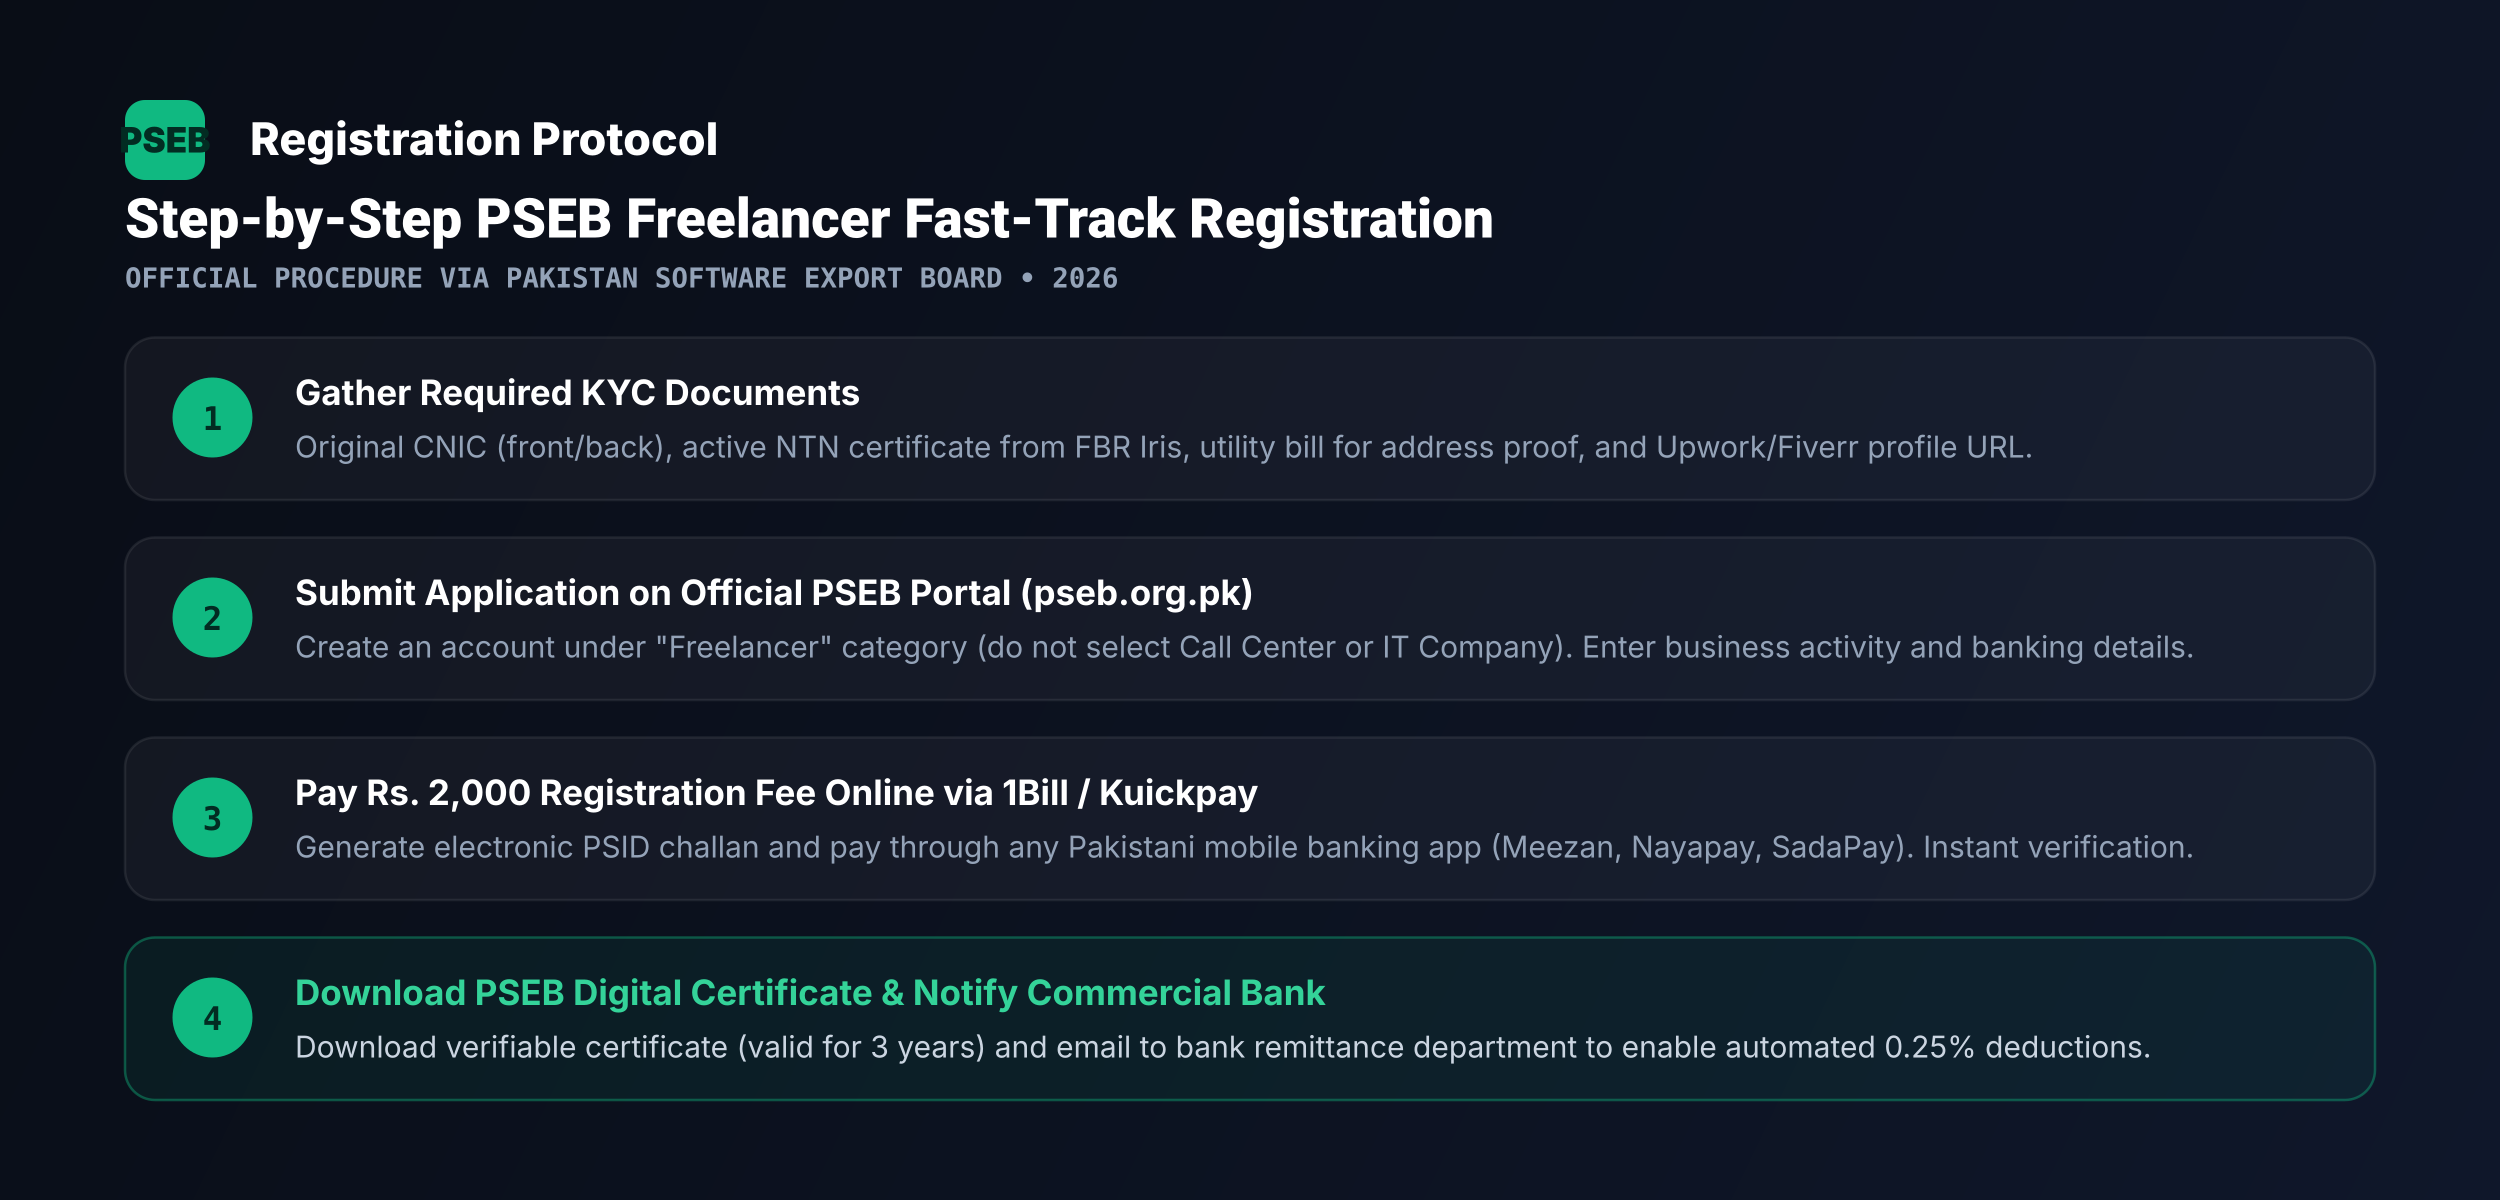
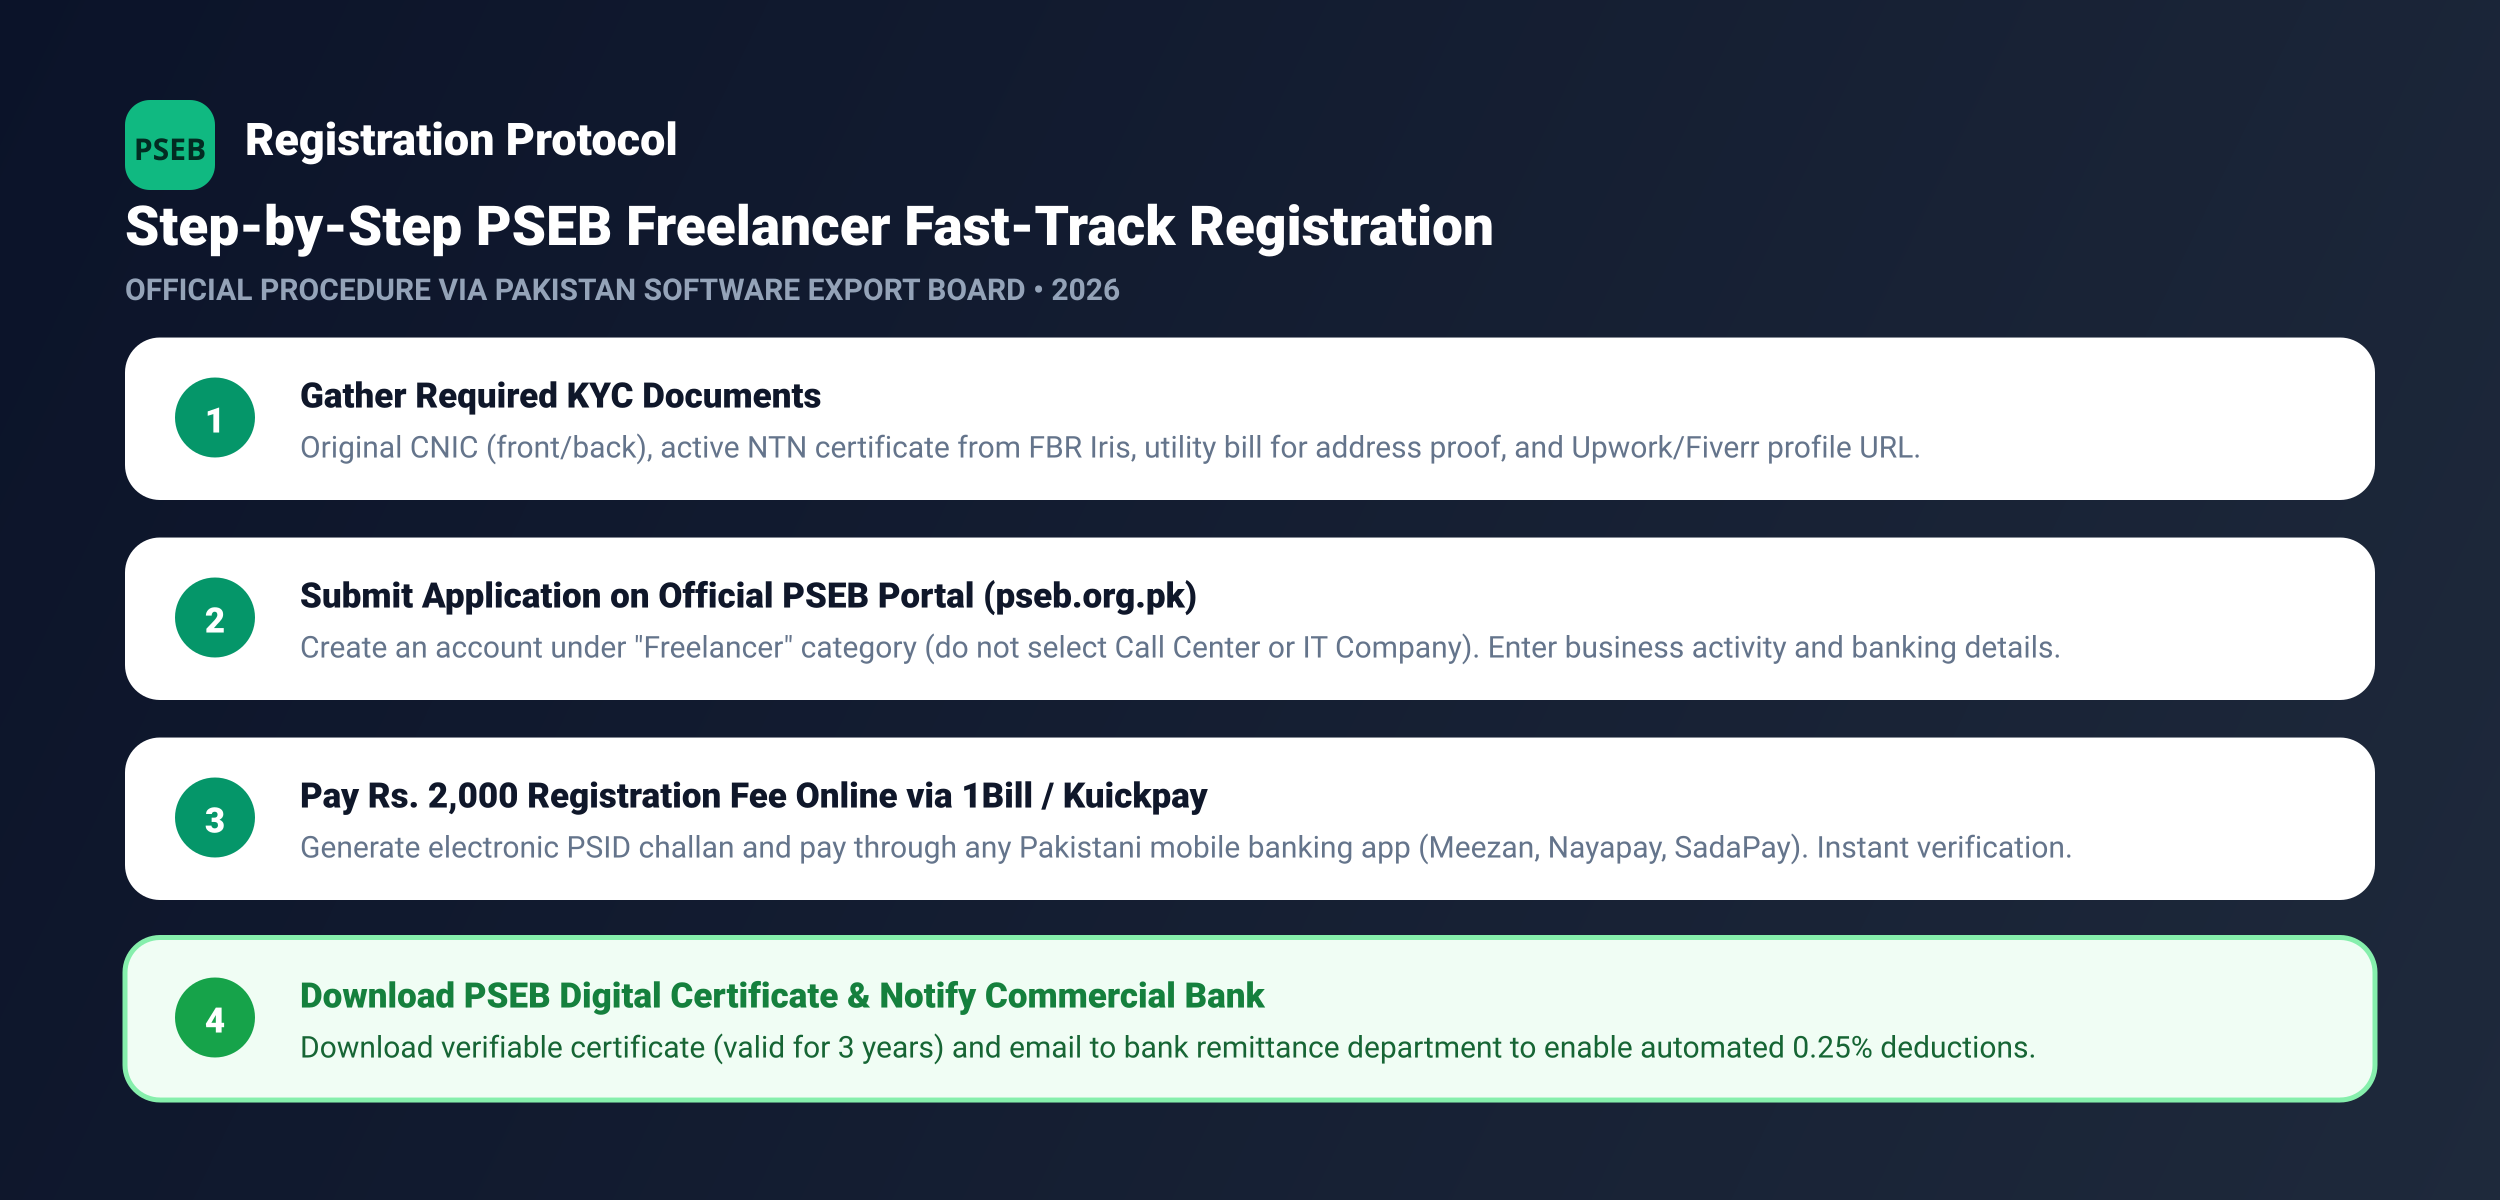
<svg xmlns="http://www.w3.org/2000/svg" width="1000" height="480" viewBox="0 0 1000 480" fill="none">
  <defs>
-     <linearGradient id="bg5" x1="0" y1="0" x2="1000" y2="480" gradientUnits="userSpaceOnUse">
-       <stop offset="0%" stop-color="#090d16" />
-       <stop offset="100%" stop-color="#0f172a" />
+     <linearGradient id="bgCanvas5" x1="0" y1="0" x2="1000" y2="480" gradientUnits="userSpaceOnUse">
+       <stop offset="0%" stop-color="#0b1329" />
+       <stop offset="100%" stop-color="#1e293b" />
    </linearGradient>
  </defs>
-   <rect width="1000" height="480" fill="url(#bg5)" />
+   <rect width="1000" height="480" fill="url(#bgCanvas5)" />
  <g transform="translate(50, 40)">
-     <rect width="32" height="32" rx="8" fill="#10b981" />
-     <text x="16" y="21" fill="#022c22" font-family="-apple-system, sans-serif" font-size="14" font-weight="900" text-anchor="middle">PSEB</text>
-     <text x="50" y="22" fill="#ffffff" font-family="-apple-system, sans-serif" font-size="18" font-weight="800">Registration Protocol</text>
-     <text x="0" y="55" fill="#ffffff" font-family="-apple-system, BlinkMacSystemFont, 'Segoe UI', Roboto, sans-serif" font-size="22" font-weight="900">Step-by-Step PSEB Freelancer Fast-Track Registration</text>
-     <text x="0" y="75" fill="#94a3b8" font-family="monospace" font-size="11" font-weight="600">OFFICIAL PROCEDURE VIA PAKISTAN SOFTWARE EXPORT BOARD • 2026</text>
+     <rect width="36" height="36" rx="10" fill="#10b981" />
+     <text x="18" y="24" fill="#022c22" font-family="sans-serif" font-size="12" font-weight="900" text-anchor="middle">PSEB</text>
+     <text x="48" y="22" fill="#ffffff" font-family="-apple-system, BlinkMacSystemFont, 'Segoe UI', Roboto, sans-serif" font-size="18" font-weight="800">Registration Protocol</text>
+     <text x="0" y="58" fill="#ffffff" font-family="-apple-system, BlinkMacSystemFont, 'Segoe UI', Roboto, sans-serif" font-size="22" font-weight="900">Step-by-Step PSEB Freelancer Fast-Track Registration</text>
+     <text x="0" y="80" fill="#94a3b8" font-family="-apple-system, BlinkMacSystemFont, 'Segoe UI', Roboto, sans-serif" font-size="12" font-weight="600">OFFICIAL PROCEDURE VIA PAKISTAN SOFTWARE EXPORT BOARD • 2026</text>
  </g>
  <g transform="translate(50, 135)">
-     <rect width="900" height="65" rx="12" fill="#ffffff" fill-opacity="0.04" stroke="#ffffff" stroke-opacity="0.08" />
-     <circle cx="35" cy="32" r="16" fill="#10b981" />
-     <text x="35" y="37" fill="#022c22" font-family="monospace" font-size="13" font-weight="900" text-anchor="middle">1</text>
-     <text x="68" y="27" fill="#ffffff" font-family="-apple-system, sans-serif" font-size="14" font-weight="700">Gather Required KYC Documents</text>
-     <text x="68" y="48" fill="#94a3b8" font-family="-apple-system, sans-serif" font-size="12">Original CNIC (front/back), active NTN certificate from FBR Iris, utility bill for address proof, and Upwork/Fiverr profile URL.</text>
+     <rect width="900" height="65" rx="14" fill="#ffffff" />
+     <circle cx="36" cy="32" r="16" fill="#059669" />
+     <text x="36" y="38" fill="#ffffff" font-family="-apple-system, BlinkMacSystemFont, 'Segoe UI', Roboto, sans-serif" font-size="14" font-weight="900" text-anchor="middle">1</text>
+     <text x="70" y="28" fill="#0f172a" font-family="-apple-system, BlinkMacSystemFont, 'Segoe UI', Roboto, sans-serif" font-size="14" font-weight="800">Gather Required KYC Documents</text>
+     <text x="70" y="48" fill="#64748b" font-family="-apple-system, BlinkMacSystemFont, 'Segoe UI', Roboto, sans-serif" font-size="12">Original CNIC (front/back), active NTN certificate from FBR Iris, utility bill for address proof, and Upwork/Fiverr profile URL.</text>
  </g>
  <g transform="translate(50, 215)">
-     <rect width="900" height="65" rx="12" fill="#ffffff" fill-opacity="0.04" stroke="#ffffff" stroke-opacity="0.08" />
-     <circle cx="35" cy="32" r="16" fill="#10b981" />
-     <text x="35" y="37" fill="#022c22" font-family="monospace" font-size="13" font-weight="900" text-anchor="middle">2</text>
-     <text x="68" y="27" fill="#ffffff" font-family="-apple-system, sans-serif" font-size="14" font-weight="700">Submit Application on Official PSEB Portal (pseb.org.pk)</text>
-     <text x="68" y="48" fill="#94a3b8" font-family="-apple-system, sans-serif" font-size="12">Create an account under "Freelancer" category (do not select Call Center or IT Company). Enter business activity and banking details.</text>
+     <rect width="900" height="65" rx="14" fill="#ffffff" />
+     <circle cx="36" cy="32" r="16" fill="#059669" />
+     <text x="36" y="38" fill="#ffffff" font-family="-apple-system, BlinkMacSystemFont, 'Segoe UI', Roboto, sans-serif" font-size="14" font-weight="900" text-anchor="middle">2</text>
+     <text x="70" y="28" fill="#0f172a" font-family="-apple-system, BlinkMacSystemFont, 'Segoe UI', Roboto, sans-serif" font-size="14" font-weight="800">Submit Application on Official PSEB Portal (pseb.org.pk)</text>
+     <text x="70" y="48" fill="#64748b" font-family="-apple-system, BlinkMacSystemFont, 'Segoe UI', Roboto, sans-serif" font-size="12">Create an account under "Freelancer" category (do not select Call Center or IT Company). Enter business activity and banking details.</text>
  </g>
  <g transform="translate(50, 295)">
-     <rect width="900" height="65" rx="12" fill="#ffffff" fill-opacity="0.04" stroke="#ffffff" stroke-opacity="0.08" />
-     <circle cx="35" cy="32" r="16" fill="#10b981" />
-     <text x="35" y="37" fill="#022c22" font-family="monospace" font-size="13" font-weight="900" text-anchor="middle">3</text>
-     <text x="68" y="27" fill="#ffffff" font-family="-apple-system, sans-serif" font-size="14" font-weight="700">Pay Rs. 2,000 Registration Fee Online via 1Bill / Kuickpay</text>
-     <text x="68" y="48" fill="#94a3b8" font-family="-apple-system, sans-serif" font-size="12">Generate electronic PSID challan and pay through any Pakistani mobile banking app (Meezan, Nayapay, SadaPay). Instant verification.</text>
+     <rect width="900" height="65" rx="14" fill="#ffffff" />
+     <circle cx="36" cy="32" r="16" fill="#059669" />
+     <text x="36" y="38" fill="#ffffff" font-family="-apple-system, BlinkMacSystemFont, 'Segoe UI', Roboto, sans-serif" font-size="14" font-weight="900" text-anchor="middle">3</text>
+     <text x="70" y="28" fill="#0f172a" font-family="-apple-system, BlinkMacSystemFont, 'Segoe UI', Roboto, sans-serif" font-size="14" font-weight="800">Pay Rs. 2,000 Registration Fee Online via 1Bill / Kuickpay</text>
+     <text x="70" y="48" fill="#64748b" font-family="-apple-system, BlinkMacSystemFont, 'Segoe UI', Roboto, sans-serif" font-size="12">Generate electronic PSID challan and pay through any Pakistani mobile banking app (Meezan, Nayapay, SadaPay). Instant verification.</text>
  </g>
  <g transform="translate(50, 375)">
-     <rect width="900" height="65" rx="12" fill="#10b981" fill-opacity="0.08" stroke="#10b981" stroke-opacity="0.4" />
-     <circle cx="35" cy="32" r="16" fill="#10b981" />
-     <text x="35" y="37" fill="#022c22" font-family="monospace" font-size="13" font-weight="900" text-anchor="middle">4</text>
-     <text x="68" y="27" fill="#34d399" font-family="-apple-system, sans-serif" font-size="14" font-weight="700">Download PSEB Digital Certificate &amp; Notify Commercial Bank</text>
-     <text x="68" y="48" fill="#cbd5e1" font-family="-apple-system, sans-serif" font-size="12">Download verifiable certificate (valid for 3 years) and email to bank remittance department to enable automated 0.25% deductions.</text>
+     <rect width="900" height="65" rx="14" fill="#f0fdf4" stroke="#86efac" stroke-width="2" />
+     <circle cx="36" cy="32" r="16" fill="#16a34a" />
+     <text x="36" y="38" fill="#ffffff" font-family="-apple-system, BlinkMacSystemFont, 'Segoe UI', Roboto, sans-serif" font-size="14" font-weight="900" text-anchor="middle">4</text>
+     <text x="70" y="28" fill="#15803d" font-family="-apple-system, BlinkMacSystemFont, 'Segoe UI', Roboto, sans-serif" font-size="14" font-weight="800">Download PSEB Digital Certificate &amp; Notify Commercial Bank</text>
+     <text x="70" y="48" fill="#166534" font-family="-apple-system, BlinkMacSystemFont, 'Segoe UI', Roboto, sans-serif" font-size="12">Download verifiable certificate (valid for 3 years) and email to bank remittance department to enable automated 0.25% deductions.</text>
  </g>
</svg>
